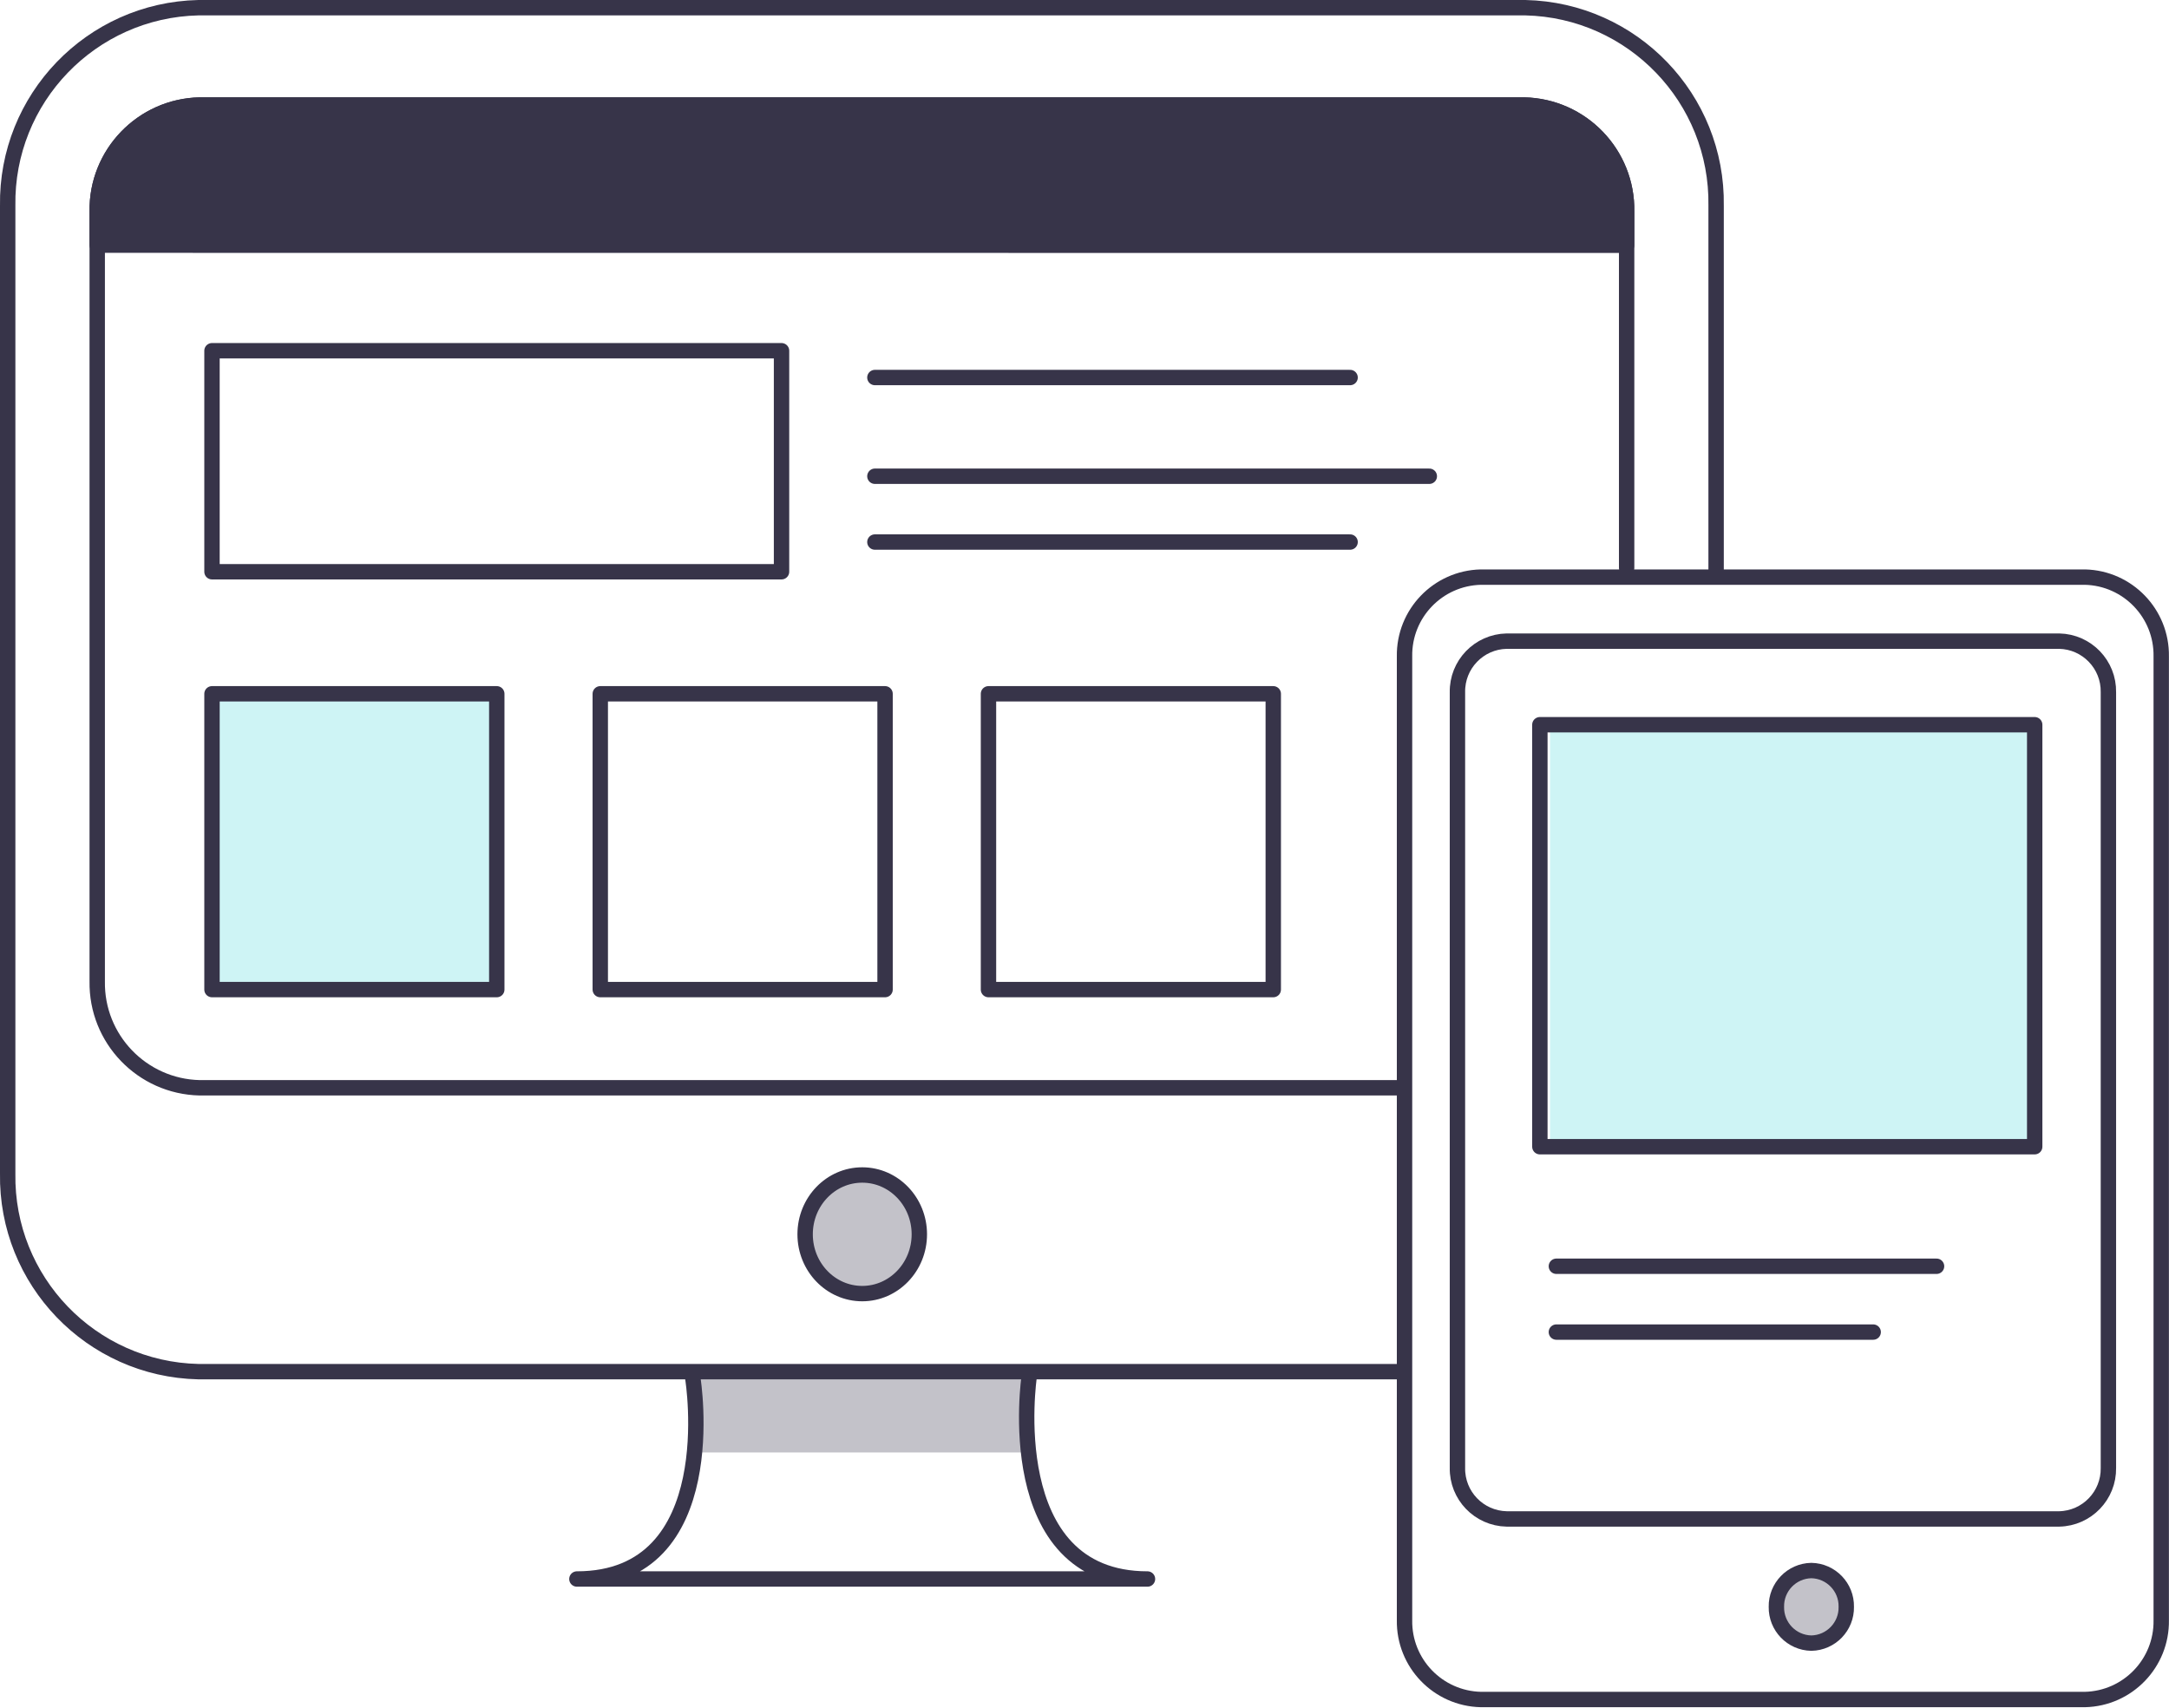
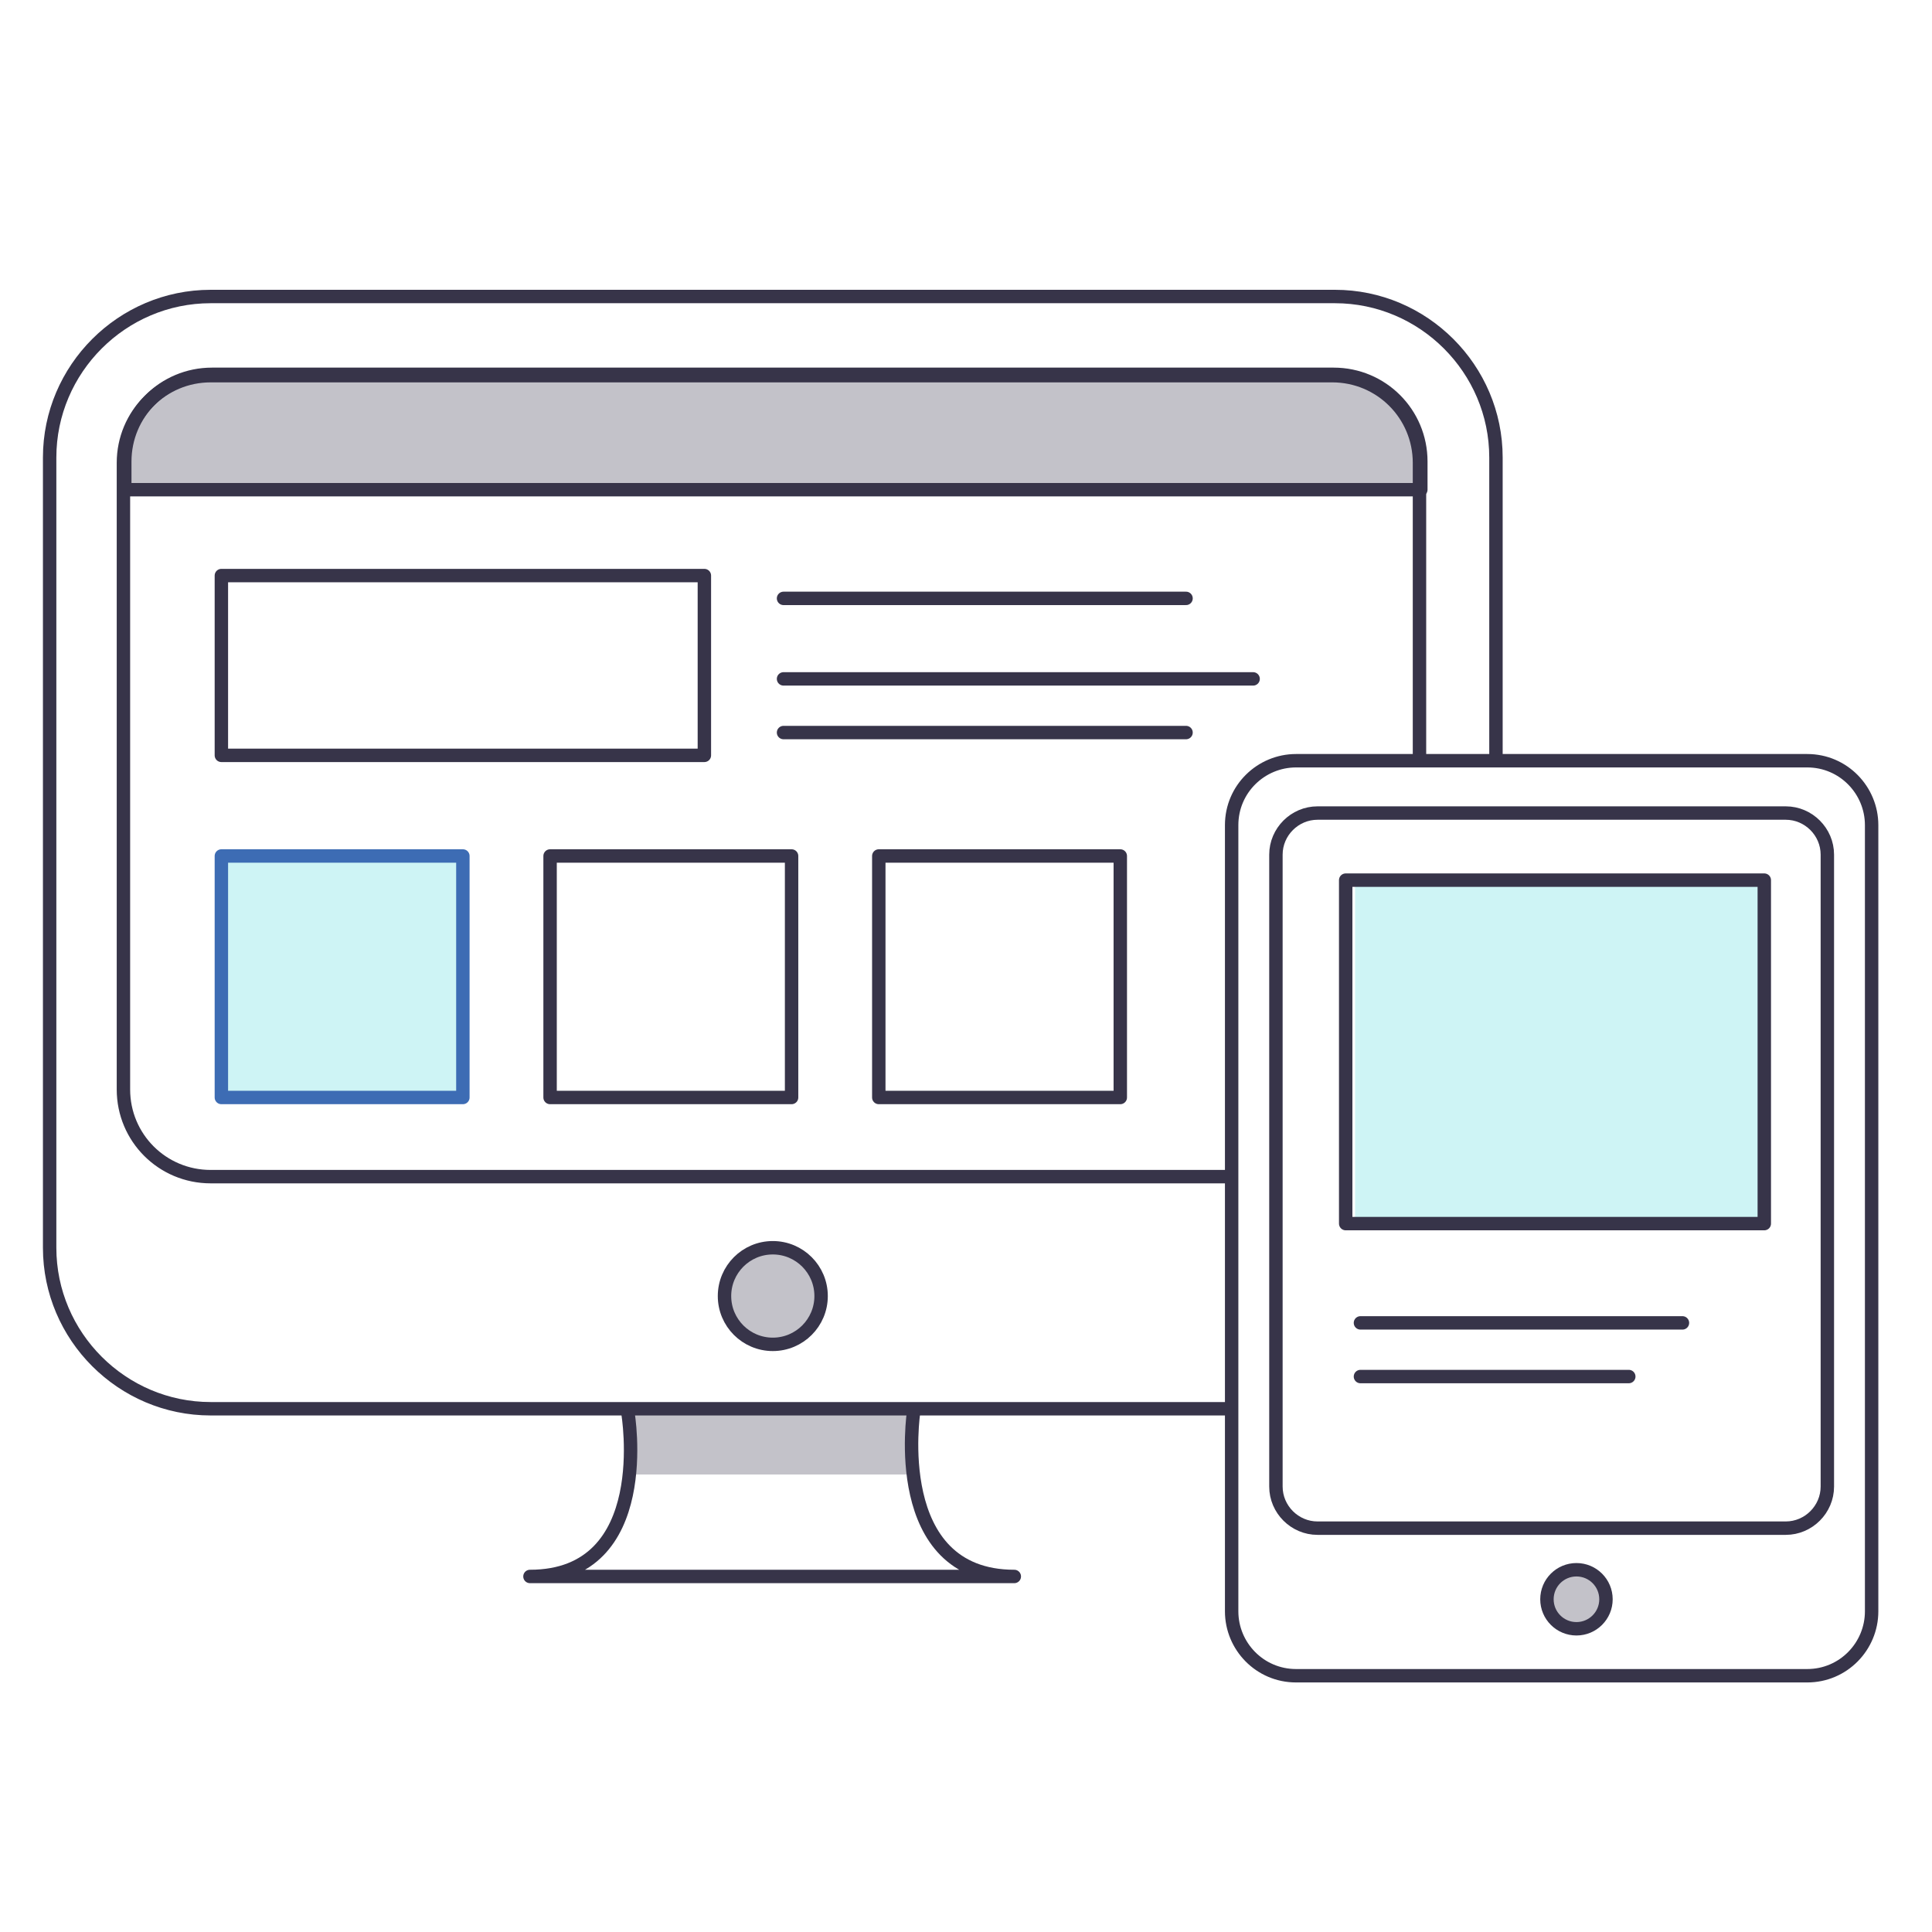
- <svg xmlns="http://www.w3.org/2000/svg" width="141" height="111" viewBox="0 0 141 111">
-   <defs>
-     <style>
-       .cls-1, .cls-3 {
-         fill: #373449;
-       }
- 
-       .cls-1, .cls-4 {
-         opacity: 0.3;
-       }
- 
-       .cls-2, .cls-5 {
-         fill: none;
-         stroke: #373449;
-         stroke-linecap: round;
-       }
- 
-       .cls-2 {
-         stroke-linejoin: round;
-         stroke-miterlimit: 10;
-       }
- 
-       .cls-4 {
-         fill: #5bdadd;
-       }
-     </style>
-   </defs>
-   <g id="Design" transform="translate(-3.141 -21.585)">
-     <rect id="Rectangle_4" data-name="Rectangle 4" class="cls-1" width="21.622" height="5.352" transform="translate(48.268 110.671)" />
-     <path id="Path_5" data-name="Path 5" class="cls-2" d="M94.352,110.768H16.041a12.685,12.685,0,0,1-12.4-12.881V34.966a12.685,12.685,0,0,1,12.4-12.881H102.3a12.685,12.685,0,0,1,12.4,12.881V59.073" transform="translate(0 0)" />
-     <path id="Path_6" data-name="Path 6" class="cls-2" d="M94.184,91.9H15.954a6.814,6.814,0,0,1-6.661-6.92V34.918A6.815,6.815,0,0,1,15.955,28h86.1a6.814,6.814,0,0,1,6.661,6.92V58.1" transform="translate(0.168 0.412)" />
-     <path id="Path_7" data-name="Path 7" class="cls-3" d="M9.292,37.113v-2.2A6.815,6.815,0,0,1,15.954,28h86.1a6.814,6.814,0,0,1,6.661,6.92v2.2Z" transform="translate(0.168 0.412)" />
-     <path id="Path_8" data-name="Path 8" class="cls-2" d="M9.292,37.113v-2.2A6.815,6.815,0,0,1,15.954,28h86.1a6.814,6.814,0,0,1,6.661,6.92v2.2Z" transform="translate(0.168 0.412)" />
-     <ellipse id="Ellipse_1" data-name="Ellipse 1" class="cls-1" cx="3.712" cy="3.856" rx="3.712" ry="3.856" transform="translate(55.48 97.981)" />
-     <ellipse id="Ellipse_2" data-name="Ellipse 2" class="cls-2" cx="3.712" cy="3.856" rx="3.712" ry="3.856" transform="translate(55.48 97.981)" />
-     <path id="Path_9" data-name="Path 9" class="cls-2" d="M68.96,105.247S67,118.413,76.65,118.413H39.557c9.65,0,7.539-13.029,7.539-13.029" transform="translate(1.086 5.836)" />
-     <rect id="Rectangle_5" data-name="Rectangle 5" class="cls-2" width="37.024" height="14.37" transform="translate(16.922 44.389)" />
-     <g id="Group_2" data-name="Group 2" transform="translate(60.015 46.131)">
-       <line id="Line_1" data-name="Line 1" class="cls-2" x2="30.892" transform="translate(0 0)" />
-       <line id="Line_2" data-name="Line 2" class="cls-2" x2="36.041" transform="translate(0 6.418)" />
-       <line id="Line_3" data-name="Line 3" class="cls-2" x2="30.892" transform="translate(0 10.697)" />
+ <svg xmlns="http://www.w3.org/2000/svg" version="1.1" id="Layer_1" x="0px" y="0px" viewBox="0 0 144 144" style="enable-background:new 0 0 144 144;" xml:space="preserve">
+   <style type="text/css">
+ 	.st0{opacity:0.3;fill:#373449;enable-background:new    ;}
+ 	.st1{fill:none;stroke:#373449;stroke-linecap:round;stroke-linejoin:round;stroke-miterlimit:10;}
+ 	.st2{opacity:0.3;fill:#5BDADD;enable-background:new    ;}
+ 	.st3{fill:none;stroke:#3D6CB4;stroke-linecap:round;stroke-linejoin:round;stroke-miterlimit:10;}
+ </style>
+   <g>
+     <rect x="47" y="104.9" class="st0" width="21" height="5" />
+     <path class="st1" d="M91.7,105h-76c-6.6,0-12-5.4-12-12V34.1c0-6.6,5.4-12,12-12h83.8c6.6,0,12,5.4,12,12v22.5" />
+     <path class="st1" d="M91.7,87.7h-76c-3.6,0-6.5-2.9-6.5-6.5V34.5c0-3.6,2.9-6.5,6.5-6.5h83.6c3.6,0,6.5,2.9,6.5,6.5v21.7" />
+     <path class="st0" d="M9.3,36.5v-2.1c0-3.6,2.9-6.5,6.5-6.5h83.6c3.6,0,6.5,2.9,6.5,6.5v2.1C105.8,36.5,9.3,36.5,9.3,36.5z" />
+     <path class="st1" d="M9.3,36.5v-2.1c0-3.6,2.9-6.5,6.5-6.5h83.6c3.6,0,6.5,2.9,6.5,6.5v2.1C105.8,36.5,9.3,36.5,9.3,36.5z" />
+     <circle class="st0" cx="57.6" cy="96.6" r="3.6" />
+     <circle class="st1" cx="57.6" cy="96.6" r="3.6" />
+     <path class="st1" d="M68.1,105.2c0,0-1.9,12.3,7.5,12.3c-11.4,0-18.7,0-18.7,0H58c0,0-7,0-18.5,0c9.4,0,7.3-12.2,7.3-12.2" />
+     <rect x="16.5" y="42.9" class="st1" width="36" height="13.4" />
+     <g>
+       <line class="st1" x1="58.4" y1="44.6" x2="88.4" y2="44.6" />
+       <line class="st1" x1="58.4" y1="50.6" x2="93.4" y2="50.6" />
+       <line class="st1" x1="58.4" y1="54.6" x2="88.4" y2="54.6" />
    </g>
-     <rect id="Rectangle_6" data-name="Rectangle 6" class="cls-4" width="18.513" height="19.231" transform="translate(16.922 66.695)" />
-     <rect id="Rectangle_7" data-name="Rectangle 7" class="cls-2" width="18.513" height="19.231" transform="translate(16.922 66.695)" />
-     <rect id="Rectangle_8" data-name="Rectangle 8" class="cls-2" width="18.513" height="19.231" transform="translate(42.163 66.695)" />
-     <rect id="Rectangle_9" data-name="Rectangle 9" class="cls-2" width="18.513" height="19.231" transform="translate(67.399 66.695)" />
-     <path id="Path_10" data-name="Path 10" class="cls-2" d="M136,129.635H96.739a5.08,5.08,0,0,1-4.965-5.158V61.816a5.08,5.08,0,0,1,4.965-5.158H136a5.08,5.08,0,0,1,4.965,5.158v62.661A5.08,5.08,0,0,1,136,129.635Z" transform="translate(2.671 2.45)" />
-     <path id="Path_11" data-name="Path 11" class="cls-2" d="M134.232,117.623H98.314a3.267,3.267,0,0,1-3.2-3.327V63.877a3.267,3.267,0,0,1,3.2-3.327h35.917a3.267,3.267,0,0,1,3.2,3.327V114.3A3.267,3.267,0,0,1,134.232,117.623Z" transform="translate(2.771 2.721)" />
-     <ellipse id="Ellipse_3" data-name="Ellipse 3" class="cls-1" cx="2.272" cy="2.36" rx="2.272" ry="2.36" transform="translate(118.619 123.699)" />
-     <path id="Path_12" data-name="Path 12" class="cls-5" d="M2.272,0A2.317,2.317,0,0,1,4.543,2.36,2.317,2.317,0,0,1,2.272,4.72,2.317,2.317,0,0,1,0,2.36,2.317,2.317,0,0,1,2.272,0Z" transform="translate(118.619 123.699)" />
-     <rect id="Rectangle_10" data-name="Rectangle 10" class="cls-4" width="31.506" height="27.437" transform="translate(103.904 68.705)" />
-     <rect id="Rectangle_11" data-name="Rectangle 11" class="cls-2" width="32.167" height="27.437" transform="translate(103.243 68.705)" />
-     <line id="Line_4" data-name="Line 4" class="cls-2" x2="24.714" transform="translate(104.316 103.915)" />
-     <line id="Line_5" data-name="Line 5" class="cls-2" x2="20.595" transform="translate(104.316 108.195)" />
+     <rect x="16.5" y="63.8" class="st2" width="18" height="18" />
+     <rect x="16.5" y="63.8" class="st3" width="18" height="18" />
+     <rect x="41" y="63.8" class="st1" width="18" height="18" />
+     <rect x="65.5" y="63.8" class="st1" width="18" height="18" />
+     <path class="st1" d="M134.7,124.9H96.6c-2.7,0-4.8-2.2-4.8-4.8V61.5c0-2.7,2.2-4.8,4.8-4.8h38.1c2.7,0,4.8,2.2,4.8,4.8v58.6   C139.5,122.7,137.4,124.9,134.7,124.9z" />
+     <path class="st1" d="M133.1,113.9H98.2c-1.7,0-3.1-1.4-3.1-3.1V63.7c0-1.7,1.4-3.1,3.1-3.1h34.9c1.7,0,3.1,1.4,3.1,3.1v47.1   C136.2,112.5,134.8,113.9,133.1,113.9z" />
+     <circle class="st0" cx="117.5" cy="119.2" r="2.2" />
+     <circle class="st1" cx="117.5" cy="119.2" r="2.2" />
+     <rect x="101" y="65.6" class="st2" width="30.6" height="25.6" />
+     <rect x="100.3" y="65.6" class="st1" width="31.2" height="25.6" />
+     <line class="st1" x1="101.4" y1="98.6" x2="125.4" y2="98.6" />
+     <line class="st1" x1="101.4" y1="102.6" x2="121.4" y2="102.6" />
  </g>
</svg>
